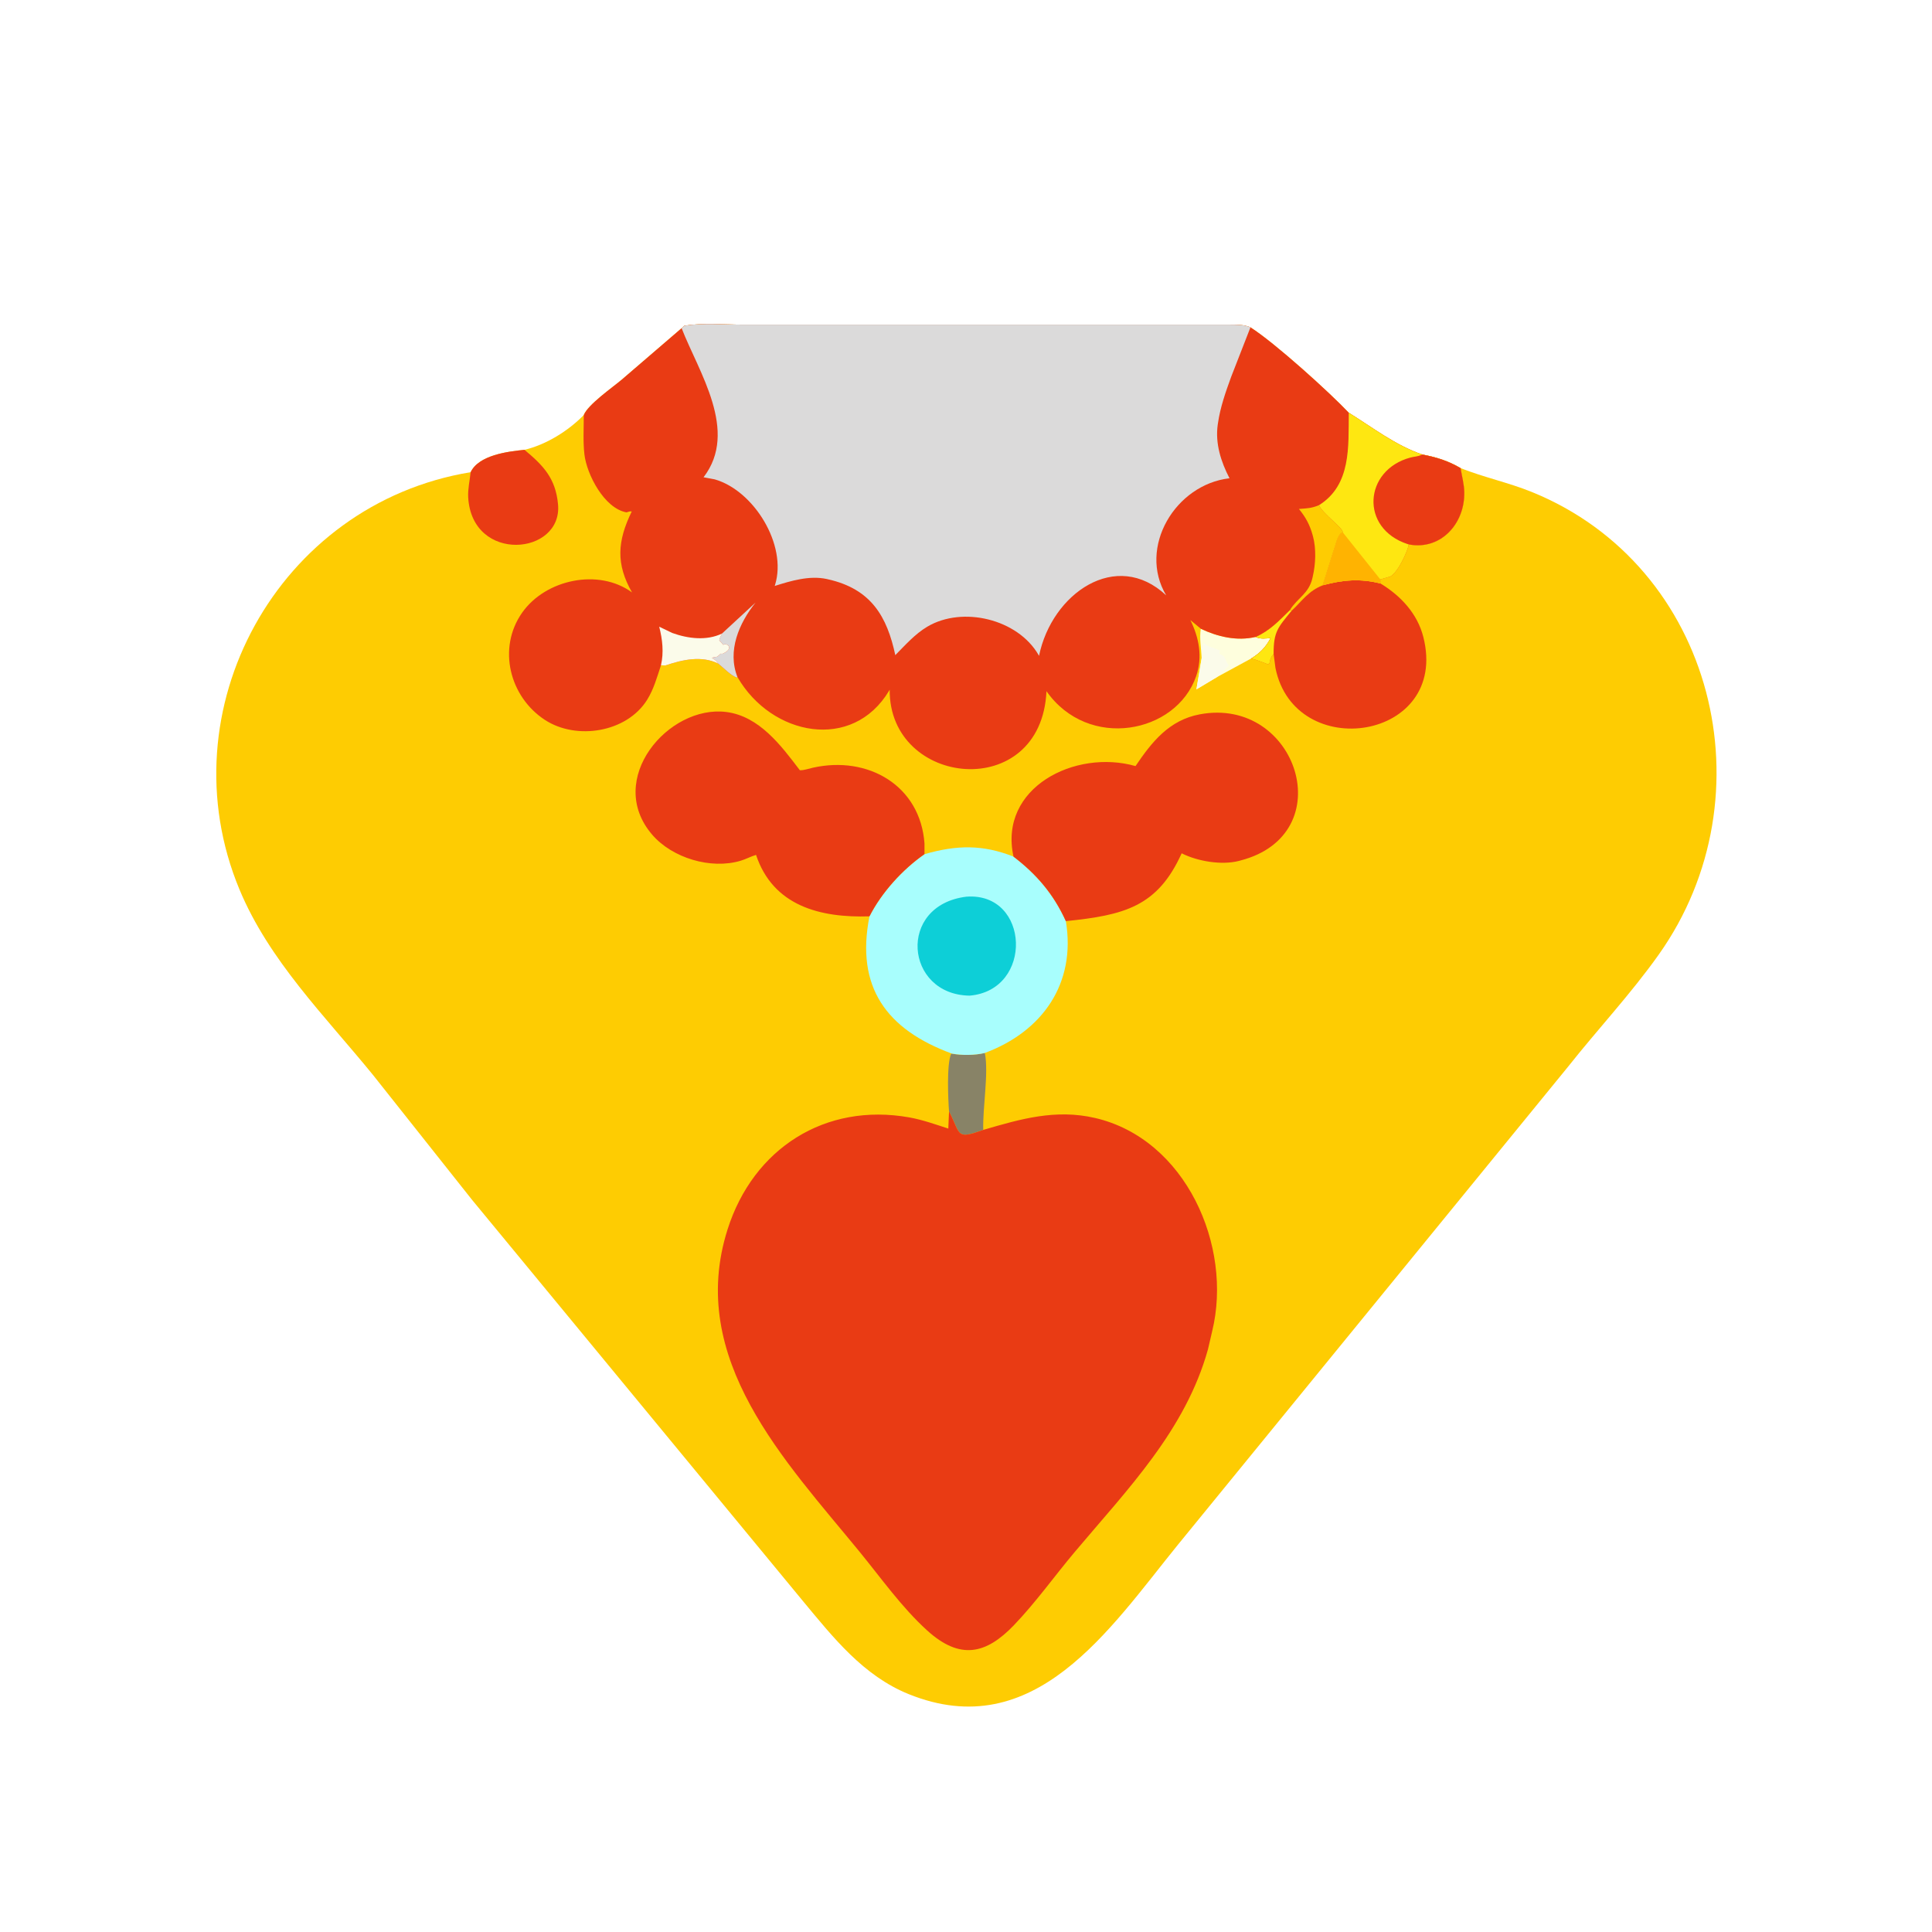
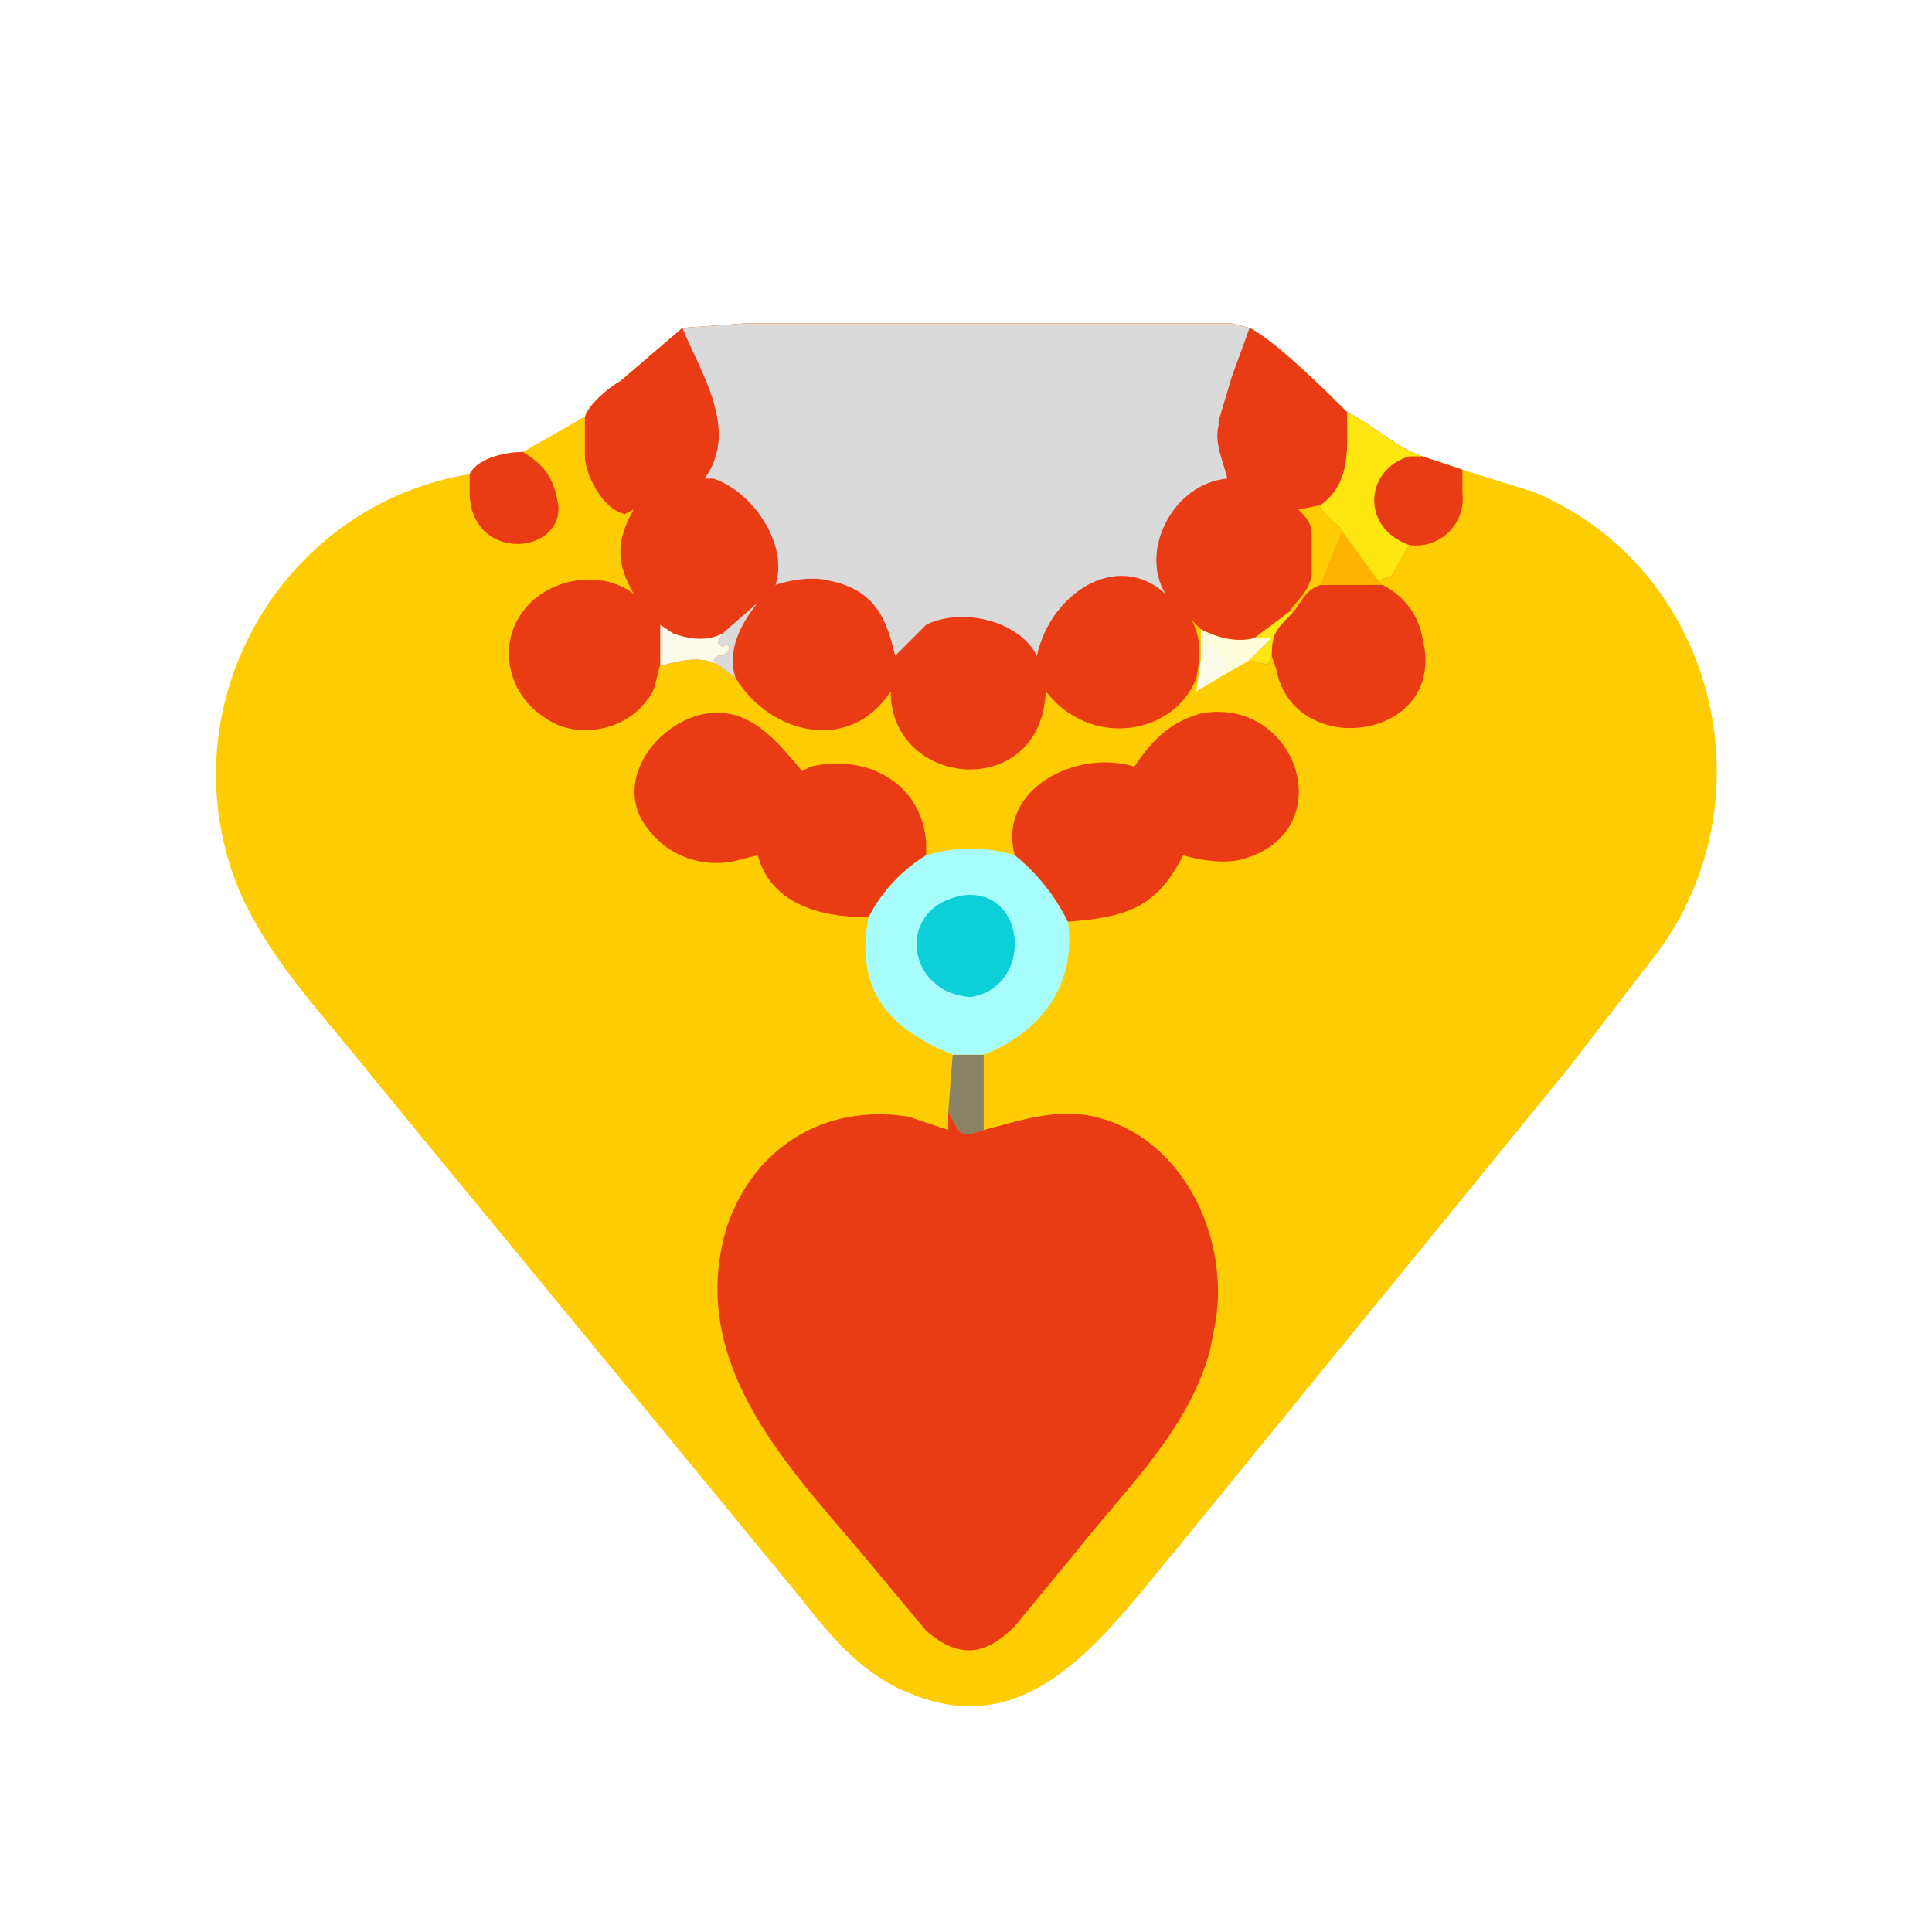
- <svg xmlns="http://www.w3.org/2000/svg" width="436" height="436">
-   <path fill="#FECC02" d="M153.82 74.064l.617-.56c4.183-.684 8.85-.248 13.098-.243l110.02.003c1.56.025 3.189-.036 4.64.609 5.553 3.53 17.94 14.765 22.191 19.271 5.35 3.321 10.535 7.358 16.56 9.423 3.238.625 5.808 1.406 8.671 3.078 5.251 2.078 10.814 3.251 16.057 5.376 41.247 16.717 54.057 68.614 28.651 104.418-6.258 8.82-13.744 16.812-20.458 25.29l-88.118 107.966c-15.316 18.87-32.255 45.112-60.686 33.622-10.221-4.132-17.015-12.761-23.842-20.977l-74.656-90.523-22.437-28.289c-10.81-13.263-23.428-25.785-30.095-41.822-16.83-40.478 8.689-86.995 52.177-94.145 1.826-3.866 8.422-4.68 12.153-5.047 4.906-1.167 9.828-4.242 13.334-7.807.898-2.38 6.723-6.4 8.67-8.076l13.454-11.567z" />
-   <path fill="#FEFEDD" d="M270.982 141.9c3.851 1.811 8.157 2.822 12.36 1.842l.18.08c1.052.43 2.116.262 3.22.173-1.073 2.041-2.415 3.431-4.398 4.615l-7.716 4.198-4.629 2.76 1.178-7.03c-.091-2.175-.533-4.5-.195-6.639z" />
-   <path fill="#FBFBEA" d="M271.177 148.537l.1-.418c.18-.83-.187-2.44.422-2.9l.348.166c.203.268.31.303.61.417l1.853.696c.678.271 1.008.066.65.903l.159.268c1.48.368 1.139 1.765 2.02 2.447-.784.98-1.848 1.75-2.711 2.692l-4.629 2.76 1.178-7.03z" />
-   <path fill="#888367" d="M214.666 237.77c2.427.423 5.35.396 7.592-.147.895 4.574-.523 12.332-.365 17.367-6.148 2.189-5.055 1.112-7.556-3.853l-.166-.32c-.193-2.57-.58-10.75.495-13.046z" />
-   <path fill="#E93B14" d="M118.363 101.514c4.202 3.503 7.03 6.39 7.57 12.303 1.053 11.522-19.432 13.375-20.275-1.596-.102-1.82.362-3.836.552-5.66 1.826-3.866 8.422-4.68 12.153-5.047zm180.134 30.561c4.513-1.212 8.435-1.563 13.015-.41 4.6 2.773 8.367 6.813 9.703 12.111 5.89 23.354-29.02 28.563-33.378 6.97l-.414-3.152-.125.136c-.534.61-.654 1.131-.8 1.912l-.32.283c-1.324-.477-2.446-.992-3.834-1.315 1.983-1.184 3.325-2.574 4.397-4.615-1.103.089-2.167.257-3.22-.173l-.18-.08c3.207-1.402 5.295-3.665 7.756-6.071l.434.095c2.41-2.268 3.738-4.42 6.966-5.69z" />
-   <path fill="#FEE711" d="M283.342 143.742c3.206-1.402 5.294-3.665 7.755-6.071l.434.095c-3.148 3.866-4.14 4.776-4.108 9.828l-.125.136c-.534.61-.654 1.131-.8 1.912l-.32.283c-1.324-.477-2.446-.992-3.834-1.315 1.983-1.184 3.325-2.574 4.397-4.615-1.103.089-2.167.257-3.22-.173l-.18-.08z" />
-   <path fill="#A8FEFD" d="M208.632 192.762c7.268-2.082 13.137-2.207 20.087.55 5.256 4.027 9.073 8.504 11.816 14.564 2.342 14.053-5.281 24.906-18.277 29.747-2.241.543-5.165.57-7.44.148-14.742-5.418-21.773-14.982-18.603-30.976 2.729-5.38 7.474-10.599 12.417-14.033z" />
-   <path fill="#0DCFD7" d="M218.117 202.354c14.299-1.028 15.195 21.097.703 22.336-14.618-.202-16.436-20.426-.703-22.336z" />
-   <path fill="#E93B14" d="M196.215 206.795c-11.112.358-21.75-2.334-25.596-13.867-1.193.352-2.292.966-3.49 1.322-6.738 2.007-15.43-.624-19.954-5.89-10.722-12.48 3.687-29.352 16.738-27.682 7.444.952 12.37 7.58 16.593 13.145.928.029 2.027-.366 2.942-.571 12.447-2.789 24.253 4.02 25.184 17.108v2.402c-4.943 3.434-9.688 8.652-12.417 14.033zm32.505-13.484c-3.42-15.58 13.922-24.315 27.536-20.427 3.7-5.485 7.6-10.376 14.485-11.675 21.974-4.146 32.125 27.088 9.156 32.992l-.386.103c-3.884.98-9.295.06-12.842-1.737-5.458 12.09-13 13.958-26.134 15.309-2.743-6.06-6.56-10.537-11.816-14.565zm-14.549 57.505l.166.321c2.501 4.965 1.408 6.042 7.556 3.853 8.487-2.485 16.318-4.749 25.206-2.7 20.5 4.725 31.141 28.918 26.458 48.118l-.95 4.098c-5.089 18.282-18.162 31.585-30.026 45.682-4.616 5.485-8.804 11.4-13.768 16.576-6.28 6.549-12.149 7.939-19.61 1.158-5.684-5.167-10.35-11.772-15.207-17.713-16.734-20.464-39.104-43.497-29.8-72.778 5.797-18.24 22-28.647 40.996-25.265 2.986.532 5.934 1.59 8.815 2.52l.164-3.87z" />
-   <path fill="#E93B14" d="M153.82 74.064l.617-.56c4.183-.684 8.85-.248 13.098-.243l110.02.003c1.56.025 3.189-.036 4.64.609 5.553 3.53 17.94 14.765 22.191 19.271 5.35 3.321 10.535 7.358 16.56 9.423 3.238.625 5.808 1.406 8.671 3.078.285 1.821.785 3.534.828 5.398.161 7.08-5.226 13.098-12.353 11.85l-.164-.026c-.32 1.691-2.476 6.392-4.212 7.25l-2.22.634.016.915c-4.58-1.154-8.502-.803-13.015.41-3.228 1.27-4.556 3.422-6.966 5.69l-.434-.095c-2.46 2.406-4.549 4.669-7.755 6.07-4.203.98-8.509-.03-12.335-1.842l-2.377-1.971c1.956 3.937 2.807 8.357 1.305 12.683-4.506 12.971-24.348 16.798-33.775 3.372-1.153 25.238-35.57 21.718-35.381-.339l-.152.258c-8.223 13.734-26.477 10.238-34.19-3.079l-.17.088c-1.298-.422-3.043-2.259-4.184-3.151-3.73-1.87-8.11-.882-11.912.416l-1.008-.043c-.892 2.68-1.615 5.378-3.128 7.801-4.598 7.37-15.936 9.166-23.033 4.549-8.034-5.228-10.785-16.22-5.176-24.211 5.285-7.527 17.259-10.085 24.804-4.577-3.658-6.417-3.34-11.534-.06-18.277-.481-.055-.724.067-1.184.212-5.053-.913-8.97-8.593-9.495-13.061-.338-2.878-.144-5.963-.145-8.862.85-2.38 6.674-6.4 8.62-8.076l13.455-11.567z" />
-   <path fill="#DBDADA" d="M162.942 142.97l7.57-6.992c-3.71 4.624-6.45 10.904-4.075 16.845l-.17.088c-1.298-.422-3.043-2.259-4.184-3.151-.26-.502-.695-.872-1.19-1.138l-.217-.103c.485-.366.675-.133 1.151-.32.185-.072.605-.543.852-.69l.32.051c2.87-1.22 1.027-2.586.229-2.039l-.902-1.01c.102-.578.358-1.021.616-1.542z" />
-   <path fill="#FBFBEA" d="M149.163 150.133c.668-2.897.335-5.855-.397-8.7l2.947 1.412c3.559 1.284 7.764 1.808 11.229.124-.258.52-.514.964-.616 1.542l.902 1.01c.798-.547 2.64.818-.23 2.04l-.32-.052c-.246.147-.666.618-.851.69-.476.187-.666-.046-1.15.32l.215.103c.496.266.93.636 1.191 1.138-3.73-1.87-8.11-.882-11.912.416l-1.008-.043z" />
-   <path fill="#FECC02" d="M291.097 137.67c1.748-2.802 4.255-3.66 5.077-7.205l.081-.364c.65-2.786.8-6.246.059-9.026l-.097-.343c-.64-2.327-1.574-4.022-3.083-5.874 1.816-.144 2.811-.137 4.546-.866.525 1.683 5.557 5.274 5.335 6.134-.663.267-.949.921-1.237 1.564l-3.281 10.385c-3.228 1.272-4.556 3.423-6.966 5.69l-.434-.094z" />
-   <path fill="#FEE711" d="M304.386 93.144c5.35 3.321 10.535 7.358 16.56 9.423 3.238.625 5.808 1.406 8.671 3.078.285 1.821.785 3.534.828 5.398.161 7.08-5.226 13.098-12.353 11.85l-.164-.026c-.32 1.691-2.476 6.392-4.212 7.25l-2.22.634.016.915c-4.58-1.154-8.502-.803-13.015.41l3.28-10.386c.289-.643.575-1.297 1.238-1.564.222-.86-4.81-4.451-5.335-6.134 7.287-4.565 6.607-13.276 6.702-20.656l.004-.192z" />
-   <path fill="#FFB301" d="M298.497 132.075l3.28-10.385c.289-.643.575-1.297 1.238-1.564l8.481 10.625.016.915c-4.58-1.154-8.502-.803-13.015.41z" />
-   <path fill="#E93B14" d="M317.928 122.867l-.25-.075c-10.885-3.56-9.886-16.753.635-19.539.869-.23 1.613-.209 2.455-.6l.178-.086c3.238.625 5.808 1.406 8.671 3.078.285 1.821.785 3.534.828 5.398.161 7.08-5.226 13.098-12.353 11.85l-.164-.026z" />
-   <path fill="#DBDADA" d="M153.82 74.064l.617-.56c4.183-.684 8.85-.248 13.098-.243l110.02.003c1.56.025 3.189-.036 4.64.609l-4.352 11.16c-1.24 3.406-2.464 6.866-2.982 10.466l-.054.365c-.59 4.242.735 8.353 2.66 12.069-12.203 1.384-20.75 15.591-14.29 26.425-11.263-10.57-25.827-.421-28.695 13.648l-.126-.223c-4.682-8.088-17.12-11.079-25.081-6.363-2.771 1.642-4.984 4.16-7.23 6.427-1.86-8.681-5.417-14.927-15.198-17.117l-.32-.074c-3.857-.822-8.042.418-11.696 1.579l.082-.256c2.78-9.021-4.783-21.275-13.618-23.8l-2.524-.473c8.016-10.426-1.119-23.767-4.95-33.642z" />
+ <svg xmlns="http://www.w3.org/2000/svg" viewBox="0 0 436 436">
+   <path fill="#FECC02" d="m154 74 14-1h110l4 1c6 3 18 15 22 19 6 3 11 8 17 10l9 3 16 5c41 17 54 69 28 104l-20 26-88 108c-16 19-33 45-61 33-10-4-17-12-24-21l-74-90-23-28c-11-14-23-26-30-42-17-41 9-87 52-94 2-4 9-5 12-5l14-8c1-3 6-7 8-8l14-12z" />
+   <path fill="#FEFEDD" d="M271 142c4 2 8 3 12 2h4l-5 5-7 4-5 3 1-7v-7z" />
+   <path fill="#FBFBEA" d="M271 149v-1l1-3 1 1h2v2c2 0 1 1 2 2l-2 3-5 3 1-7z" />
+   <path fill="#888367" d="M215 238h7v17c-6 2-5 1-8-4l1-13z" />
+   <path fill="#E93B14" d="M118 102c5 3 7 6 8 12 1 11-19 13-20-2v-5c2-4 9-5 12-5zm180 30h14c4 2 8 6 9 12 6 23-29 28-33 7l-1-3-1 2-4-1 5-5h-4l8-6h1c2-3 3-5 6-6z" />
+   <path fill="#FEE711" d="m283 144 8-6h1c-4 4-5 5-5 10l-1 2-4-1 5-5h-4z" />
+   <path fill="#A8FEFD" d="M209 193c7-2 13-2 20 0 5 4 9 9 12 15 2 14-6 25-19 30h-7c-15-6-22-15-19-31 3-6 8-11 13-14z" />
+   <path fill="#0DCFD7" d="M218 202c14-1 15 21 1 23-15-1-17-21-1-23z" />
+   <path fill="#E93B14" d="M196 207c-11 0-22-3-25-14l-4 1c-7 2-15 0-20-6-11-12 4-29 17-27 7 1 12 7 17 13l2-1c13-3 25 4 26 17v3c-5 3-10 8-13 14zm33-14c-4-15 14-24 27-20 4-6 8-10 15-12 22-4 32 27 9 33-4 1-10 0-13-1-6 12-13 14-26 15-3-6-7-11-12-15zm-15 58c3 5 2 6 8 4 8-2 16-5 25-3 21 5 31 29 27 48l-1 5c-5 18-19 31-30 45l-14 17c-6 6-12 8-20 1l-15-18c-17-20-39-43-30-73 6-18 22-28 41-25l9 3v-4z" />
+   <path fill="#E93B14" d="m154 74 14-1h110l4 1c6 3 18 15 22 19 6 3 11 8 17 10l9 3v5c1 7-5 13-12 12l-4 7-3 1 1 1h-14c-3 1-4 3-6 6h-1l-8 6c-4 1-8 0-12-2l-2-2c2 4 2 8 1 13-5 13-24 16-34 3-1 25-35 22-35 0-9 14-27 10-35-3l-4-3c-4-2-8-1-12 0h-1c-1 3-1 6-3 8-5 7-16 9-23 4-8-5-11-16-5-24 5-7 17-10 25-4-4-7-4-12 0-19l-2 1c-5-1-9-9-9-13v-9c1-3 6-7 8-8l14-12z" />
+   <path fill="#DBDADA" d="m163 143 8-7c-4 5-7 11-5 17l-4-3-1-1 1-1h1c3-2 1-3 0-2l-1-1 1-2z" />
+   <path fill="#FBFBEA" d="M149 150v-9l3 2c3 1 7 2 11 0l-1 2 1 1c1-1 3 0 0 2h-1l-1 1 1 1c-4-2-8-1-12 0h-1z" />
+   <path fill="#FECC02" d="M291 138c2-3 4-4 5-8v-9c0-3-1-4-3-6l5-1c0 2 5 5 5 6l-1 2-4 10c-3 1-4 3-6 6h-1z" />
+   <path fill="#FEE711" d="M304 93c6 3 11 8 17 10l9 3v5c1 7-5 13-12 12l-4 7-3 1 1 1h-14l4-10 1-2c0-1-5-4-5-6 7-5 6-13 6-21z" />
+   <path fill="#FFB301" d="m298 132 4-10 1-2 8 11 1 1h-14z" />
+   <path fill="#E93B14" d="M318 123c-11-4-10-17 0-20h3l9 3v5c1 7-5 13-12 12z" />
+   <path fill="#DBDADA" d="m154 74 14-1h110l4 1-4 11-3 10v1c-1 4 1 8 2 12-12 1-20 16-14 26-11-10-26 0-29 14-4-8-17-11-25-7l-7 7c-2-9-5-15-15-17-4-1-9 0-12 1 3-9-5-21-14-24h-2c8-11-1-24-5-34z" />
</svg>
